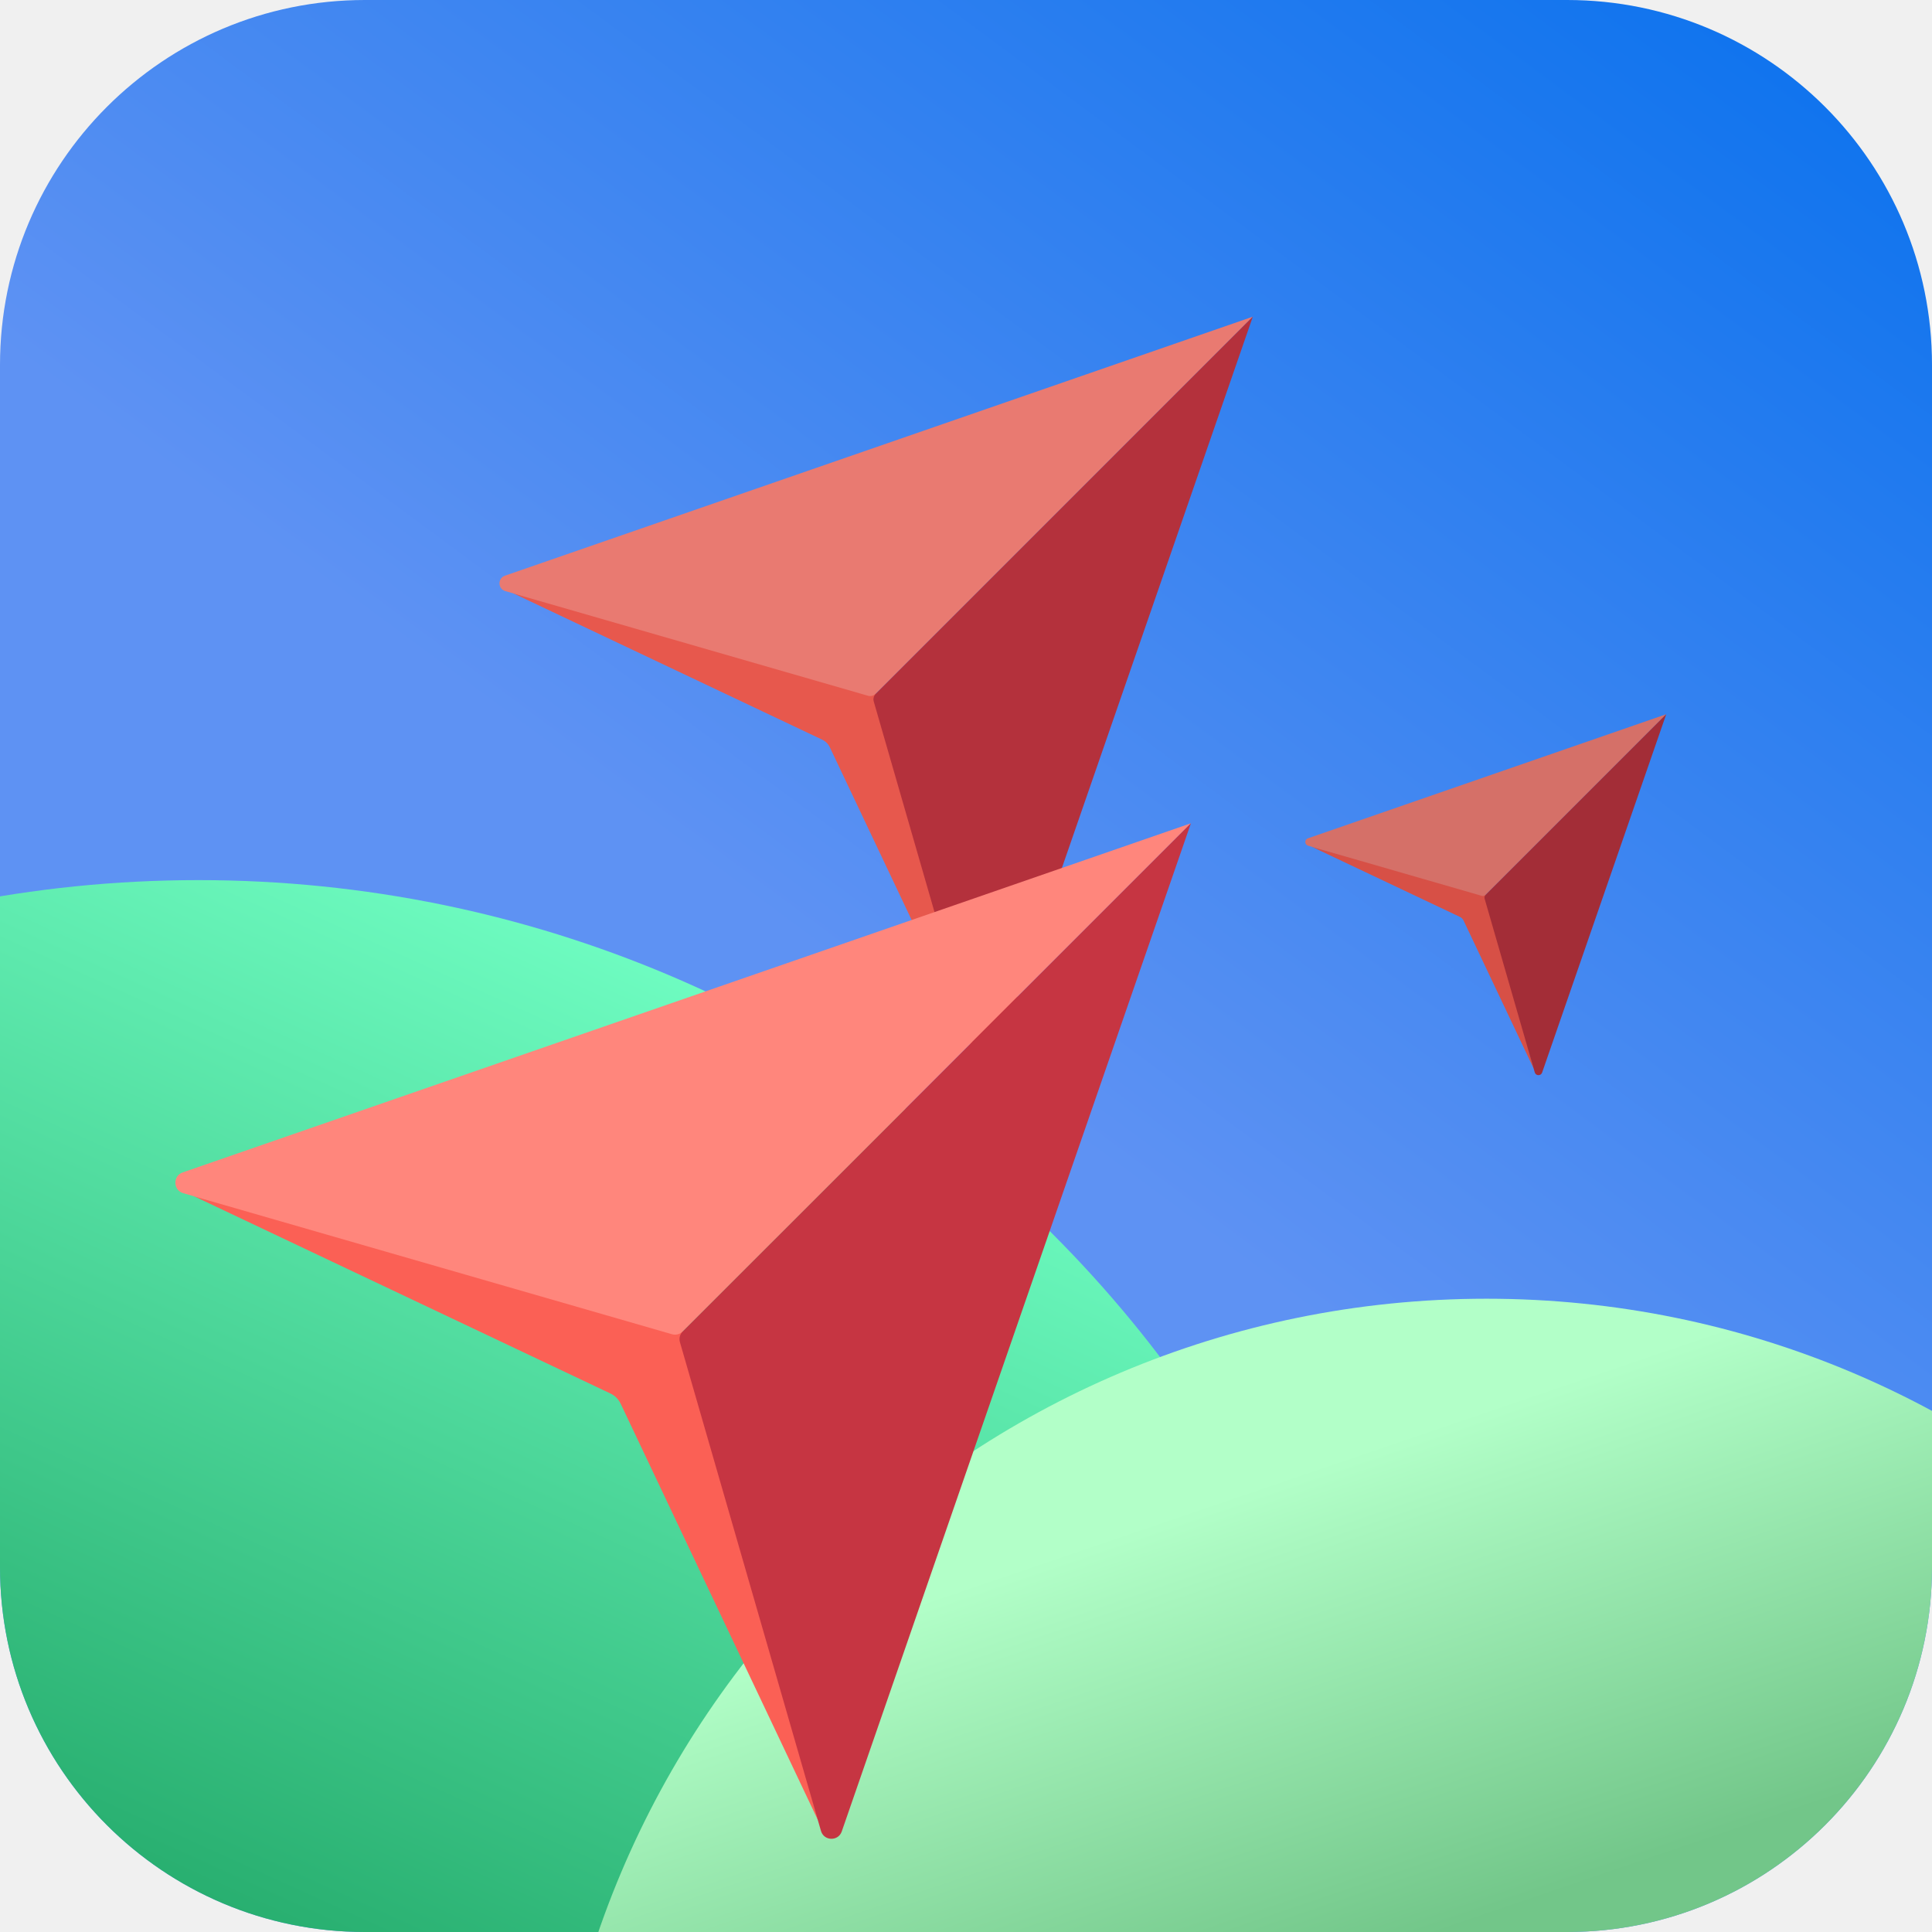
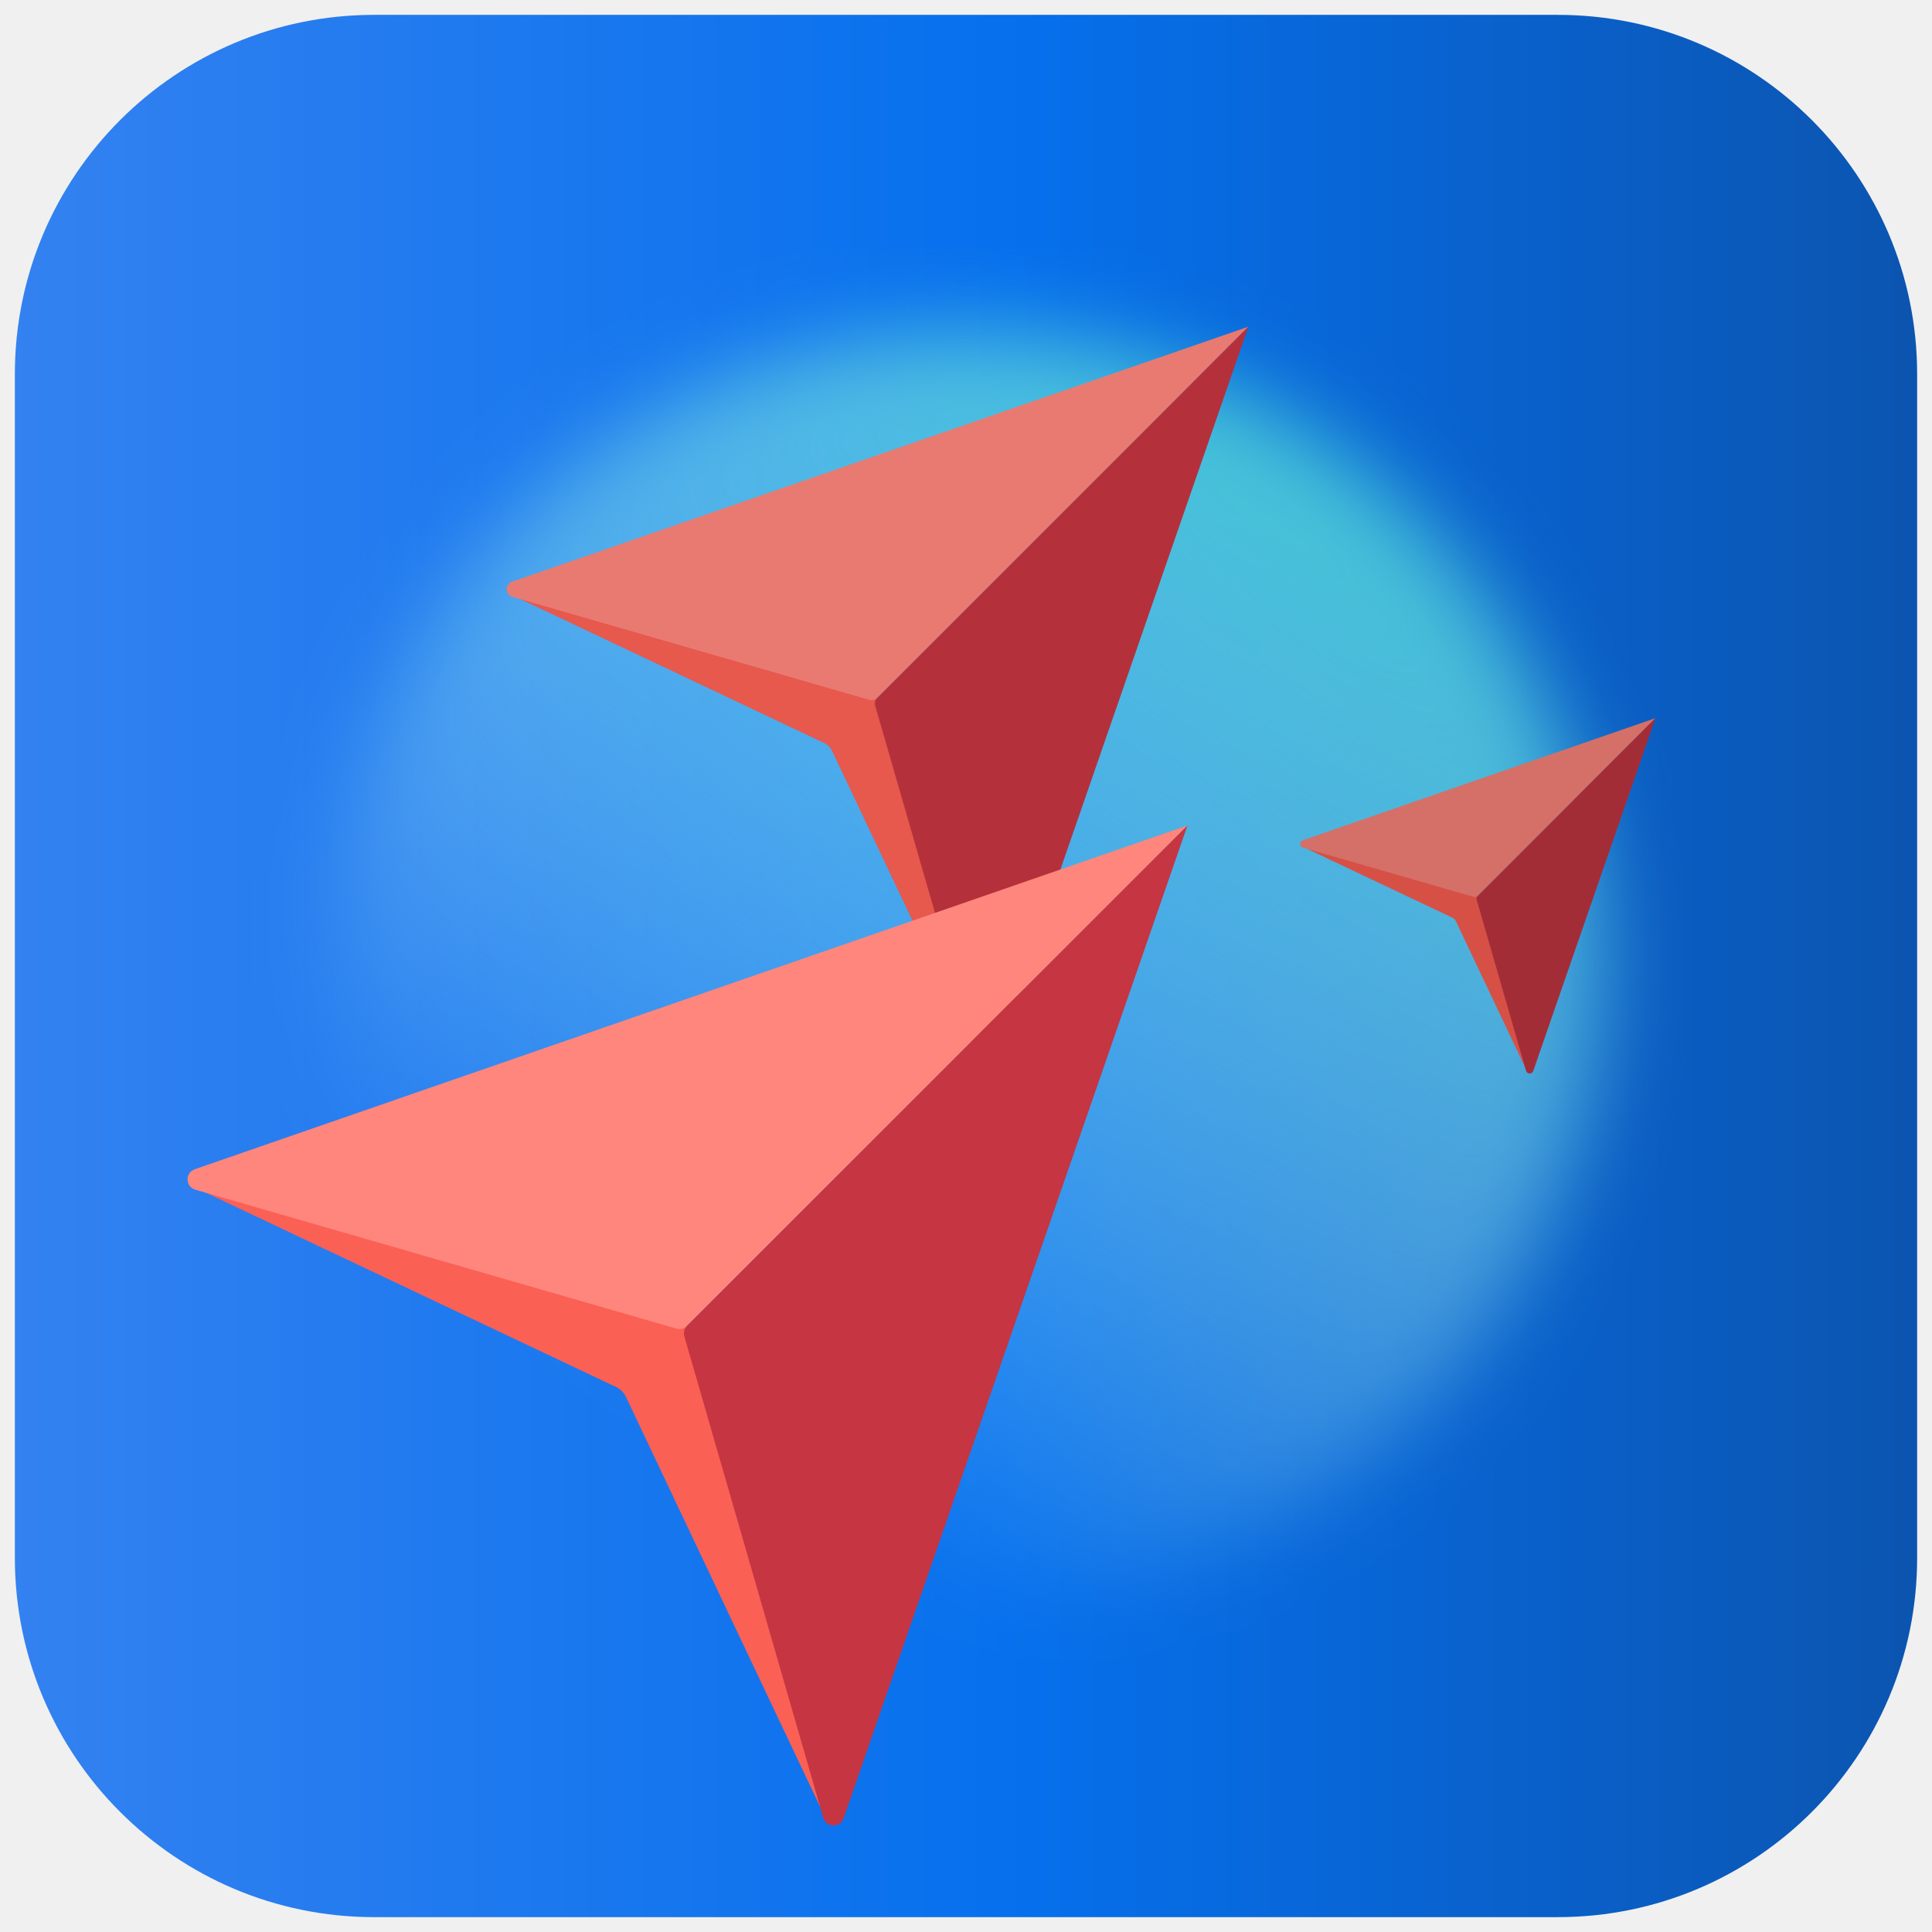
- <svg xmlns="http://www.w3.org/2000/svg" width="64" height="64" viewBox="0 0 64 64" fill="none">
-   <g clip-path="url(#clip0_746_3622)">
-     <rect width="64" height="64" fill="url(#paint0_linear_746_3622)" />
-     <path d="M29.017 22.976L16.986 19.646L27.236 24.502C27.348 24.555 27.438 24.645 27.49 24.756L32.346 35.007L29.017 22.976Z" fill="#E7584D" />
-     <path d="M28.75 23.047L16.74 19.581C16.489 19.508 16.48 19.156 16.726 19.071L41.501 10.491L29.013 22.979C28.944 23.048 28.843 23.074 28.75 23.047Z" fill="#E97A71" />
-     <path d="M28.945 23.242L32.411 35.252C32.484 35.503 32.836 35.512 32.921 35.266L41.501 10.491L29.013 22.979C28.944 23.048 28.918 23.149 28.945 23.242Z" fill="#B4313C" />
-     <path d="M49.214 29.642L43.45 28.047L48.361 30.373C48.414 30.398 48.458 30.442 48.483 30.495L50.809 35.406L49.214 29.642Z" fill="#D75046" />
-     <path d="M49.086 29.676L43.332 28.015C43.212 27.981 43.208 27.812 43.326 27.771L55.196 23.66L49.212 29.644C49.179 29.677 49.131 29.689 49.086 29.676Z" fill="#D57068" />
-     <path d="M49.18 29.77L50.841 35.524C50.875 35.644 51.044 35.648 51.085 35.53L55.196 23.66L49.212 29.644C49.179 29.677 49.167 29.725 49.18 29.77Z" fill="#A32D37" />
-     <rect x="-33.422" y="29.155" width="80" height="80" rx="40" fill="url(#paint1_linear_746_3622)" />
-     <rect x="18.133" y="43.022" width="62.222" height="62.222" rx="31.111" fill="url(#paint2_linear_746_3622)" />
-     <path d="M22.62 44.102L6.401 39.614L20.219 46.16C20.37 46.231 20.491 46.352 20.562 46.503L27.108 60.321L22.62 44.102Z" fill="#FB6055" />
-     <path d="M22.26 44.198L6.07 39.526C5.732 39.428 5.719 38.953 6.052 38.838L39.45 27.273L22.615 44.107C22.522 44.2 22.386 44.235 22.26 44.198Z" fill="#FF867C" />
-     <path d="M22.524 44.462L27.196 60.652C27.294 60.99 27.768 61.002 27.884 60.67L39.45 27.273L22.615 44.107C22.522 44.2 22.487 44.336 22.524 44.462Z" fill="#C63542" />
+ <svg xmlns="http://www.w3.org/2000/svg" width="65" height="65" viewBox="0 0 65 65" fill="none">
+   <g clip-path="url(#clip0_543_7491)">
+     <rect x="0.5" y="0.5" width="64" height="64" rx="12.089" fill="url(#paint0_linear_543_7491)" />
+     <g filter="url(#filter0_f_543_7491)">
+       <rect x="11.167" y="11.167" width="42.667" height="42.667" rx="21.333" fill="url(#paint1_radial_543_7491)" />
+     </g>
+     <path d="M29.516 23.476L17.485 20.146L27.736 25.002C27.847 25.055 27.937 25.145 27.99 25.256L32.846 35.507L29.516 23.476Z" fill="#E7584D" />
+     <path d="M29.25 23.547L17.24 20.081C16.989 20.008 16.98 19.656 17.226 19.571L42.001 10.991L29.513 23.479C29.444 23.548 29.343 23.574 29.25 23.547Z" fill="#E97A71" />
+     <path d="M29.445 23.742L32.911 35.752C32.984 36.003 33.336 36.012 33.421 35.766L42.001 10.991L29.513 23.479C29.444 23.548 29.418 23.649 29.445 23.742Z" fill="#B4313C" />
+     <path d="M49.714 30.142L43.95 28.547L48.861 30.873C48.914 30.899 48.958 30.942 48.983 30.995L51.309 35.906L49.714 30.142Z" fill="#D75046" />
+     <path d="M49.586 30.176L43.832 28.515C43.712 28.481 43.708 28.312 43.826 28.271L55.696 24.161L49.713 30.144C49.68 30.177 49.631 30.189 49.586 30.176Z" fill="#D57068" />
+     <path d="M49.68 30.27L51.341 36.024C51.376 36.144 51.544 36.149 51.585 36.03L55.696 24.161L49.713 30.144C49.68 30.177 49.667 30.225 49.68 30.27Z" fill="#A32D37" />
+     <path d="M23.12 44.602L6.901 40.114L20.719 46.66C20.87 46.731 20.991 46.852 21.062 47.003L27.608 60.821L23.12 44.602Z" fill="#FB6055" />
+     <path d="M22.76 44.699L6.57 40.026C6.232 39.928 6.219 39.454 6.552 39.338L39.95 27.773L23.115 44.607C23.022 44.7 22.886 44.735 22.76 44.699Z" fill="#FF867C" />
+     <path d="M23.024 44.962L27.697 61.152C27.794 61.49 28.269 61.503 28.384 61.17L39.95 27.773L23.115 44.607C23.022 44.7 22.987 44.836 23.024 44.962Z" fill="#C63542" />
  </g>
  <defs>
-     <linearGradient id="paint0_linear_746_3622" x1="93.689" y1="-31.467" x2="40" y2="41.067" gradientUnits="userSpaceOnUse">
+     <filter id="filter0_f_543_7491" x="8.322" y="8.322" width="48.356" height="48.356" filterUnits="userSpaceOnUse" color-interpolation-filters="sRGB">
+       <feFlood flood-opacity="0" result="BackgroundImageFix" />
+       <feBlend mode="normal" in="SourceGraphic" in2="BackgroundImageFix" result="shape" />
+       <feGaussianBlur stdDeviation="1.422" result="effect1_foregroundBlur_543_7491" />
+     </filter>
+     <linearGradient id="paint0_linear_543_7491" x1="90.1" y1="32.5" x2="-30.611" y2="32.5" gradientUnits="userSpaceOnUse">
      <stop stop-color="#103E7D" />
      <stop offset="0.465" stop-color="#0670ED" />
      <stop offset="1" stop-color="#5E92F3" />
    </linearGradient>
-     <linearGradient id="paint1_linear_746_3622" x1="19.209" y1="29.155" x2="1.051" y2="69.156" gradientUnits="userSpaceOnUse">
-       <stop stop-color="#71FFC4" />
-       <stop offset="1" stop-color="#189D5D" />
-     </linearGradient>
-     <linearGradient id="paint2_linear_746_3622" x1="35.911" y1="51.2" x2="41.067" y2="66.311" gradientUnits="userSpaceOnUse">
-       <stop stop-color="#B2FFC8" />
-       <stop offset="1" stop-color="#72C689" />
-     </linearGradient>
-     <clipPath id="clip0_746_3622">
-       <rect width="64" height="64" rx="12.089" fill="white" />
+     <radialGradient id="paint1_radial_543_7491" cx="0" cy="0" r="1" gradientUnits="userSpaceOnUse" gradientTransform="translate(44.0201 12.7311) rotate(126.308) scale(40.5922 103.992)">
+       <stop stop-color="#3FC5D4" />
+       <stop offset="1" stop-color="#CFFFFF" stop-opacity="0" />
+     </radialGradient>
+     <clipPath id="clip0_543_7491">
+       <rect width="64" height="64" fill="white" transform="translate(0.5 0.5)" />
    </clipPath>
  </defs>
</svg>
